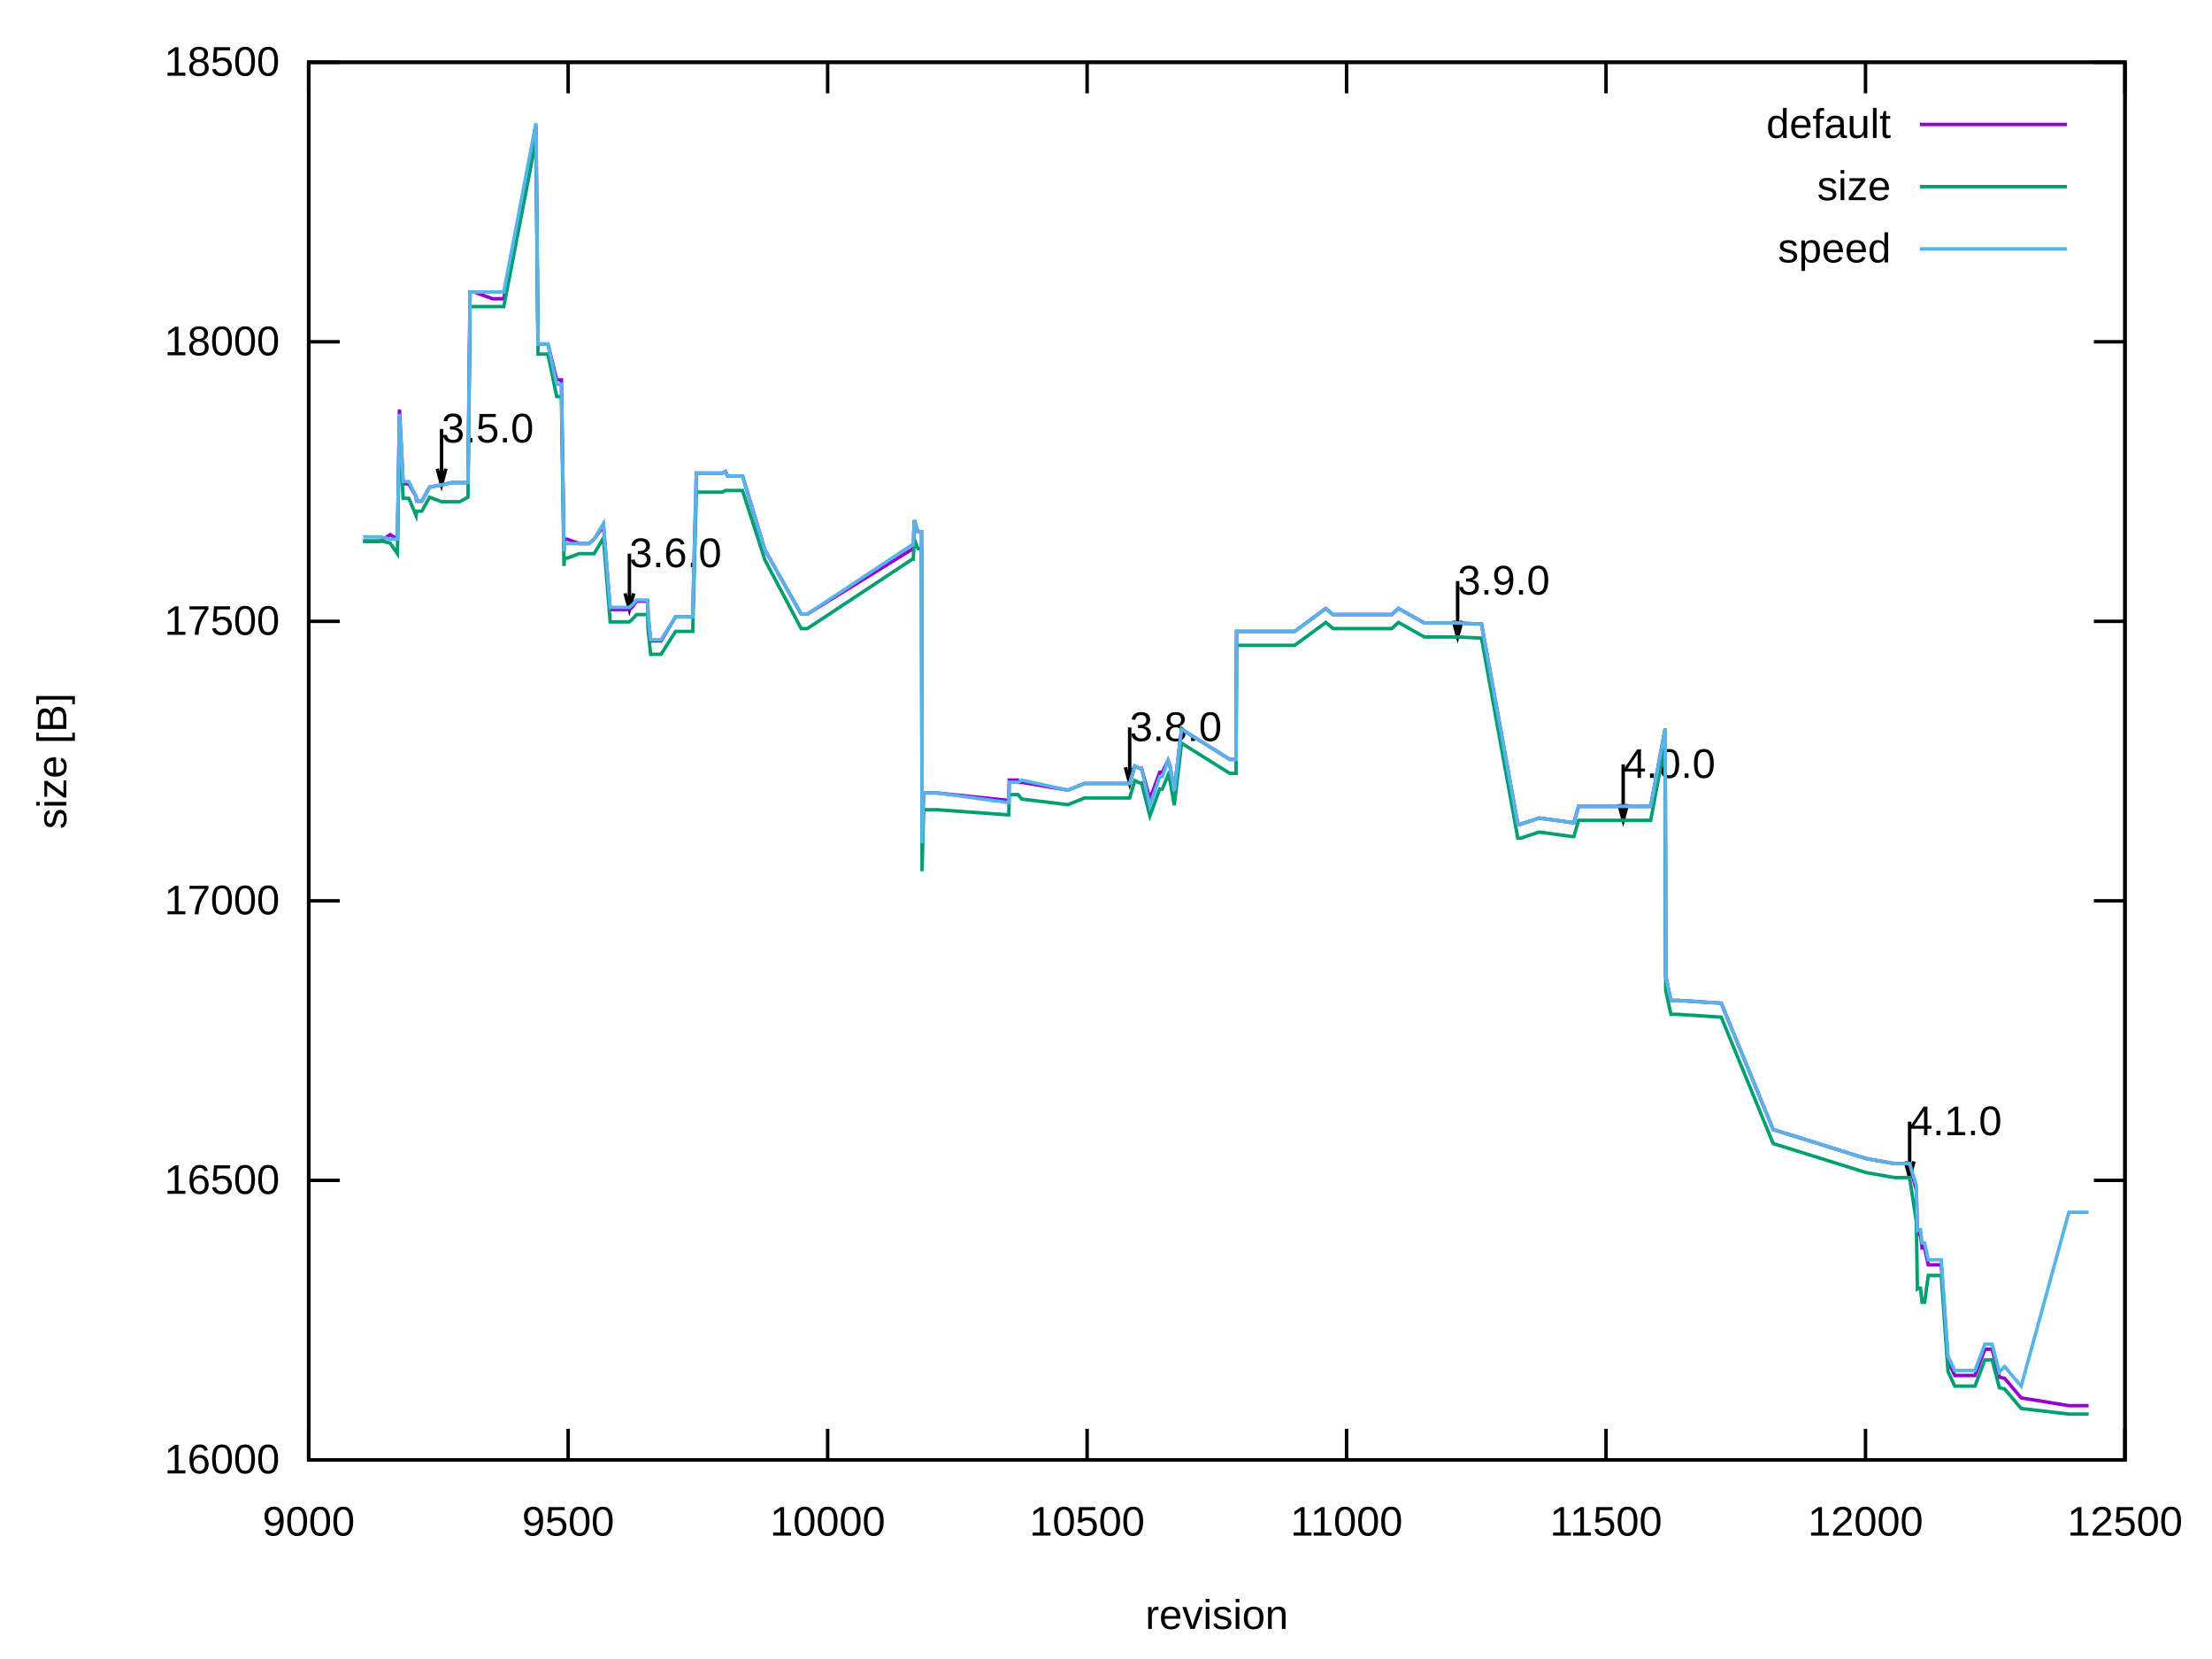
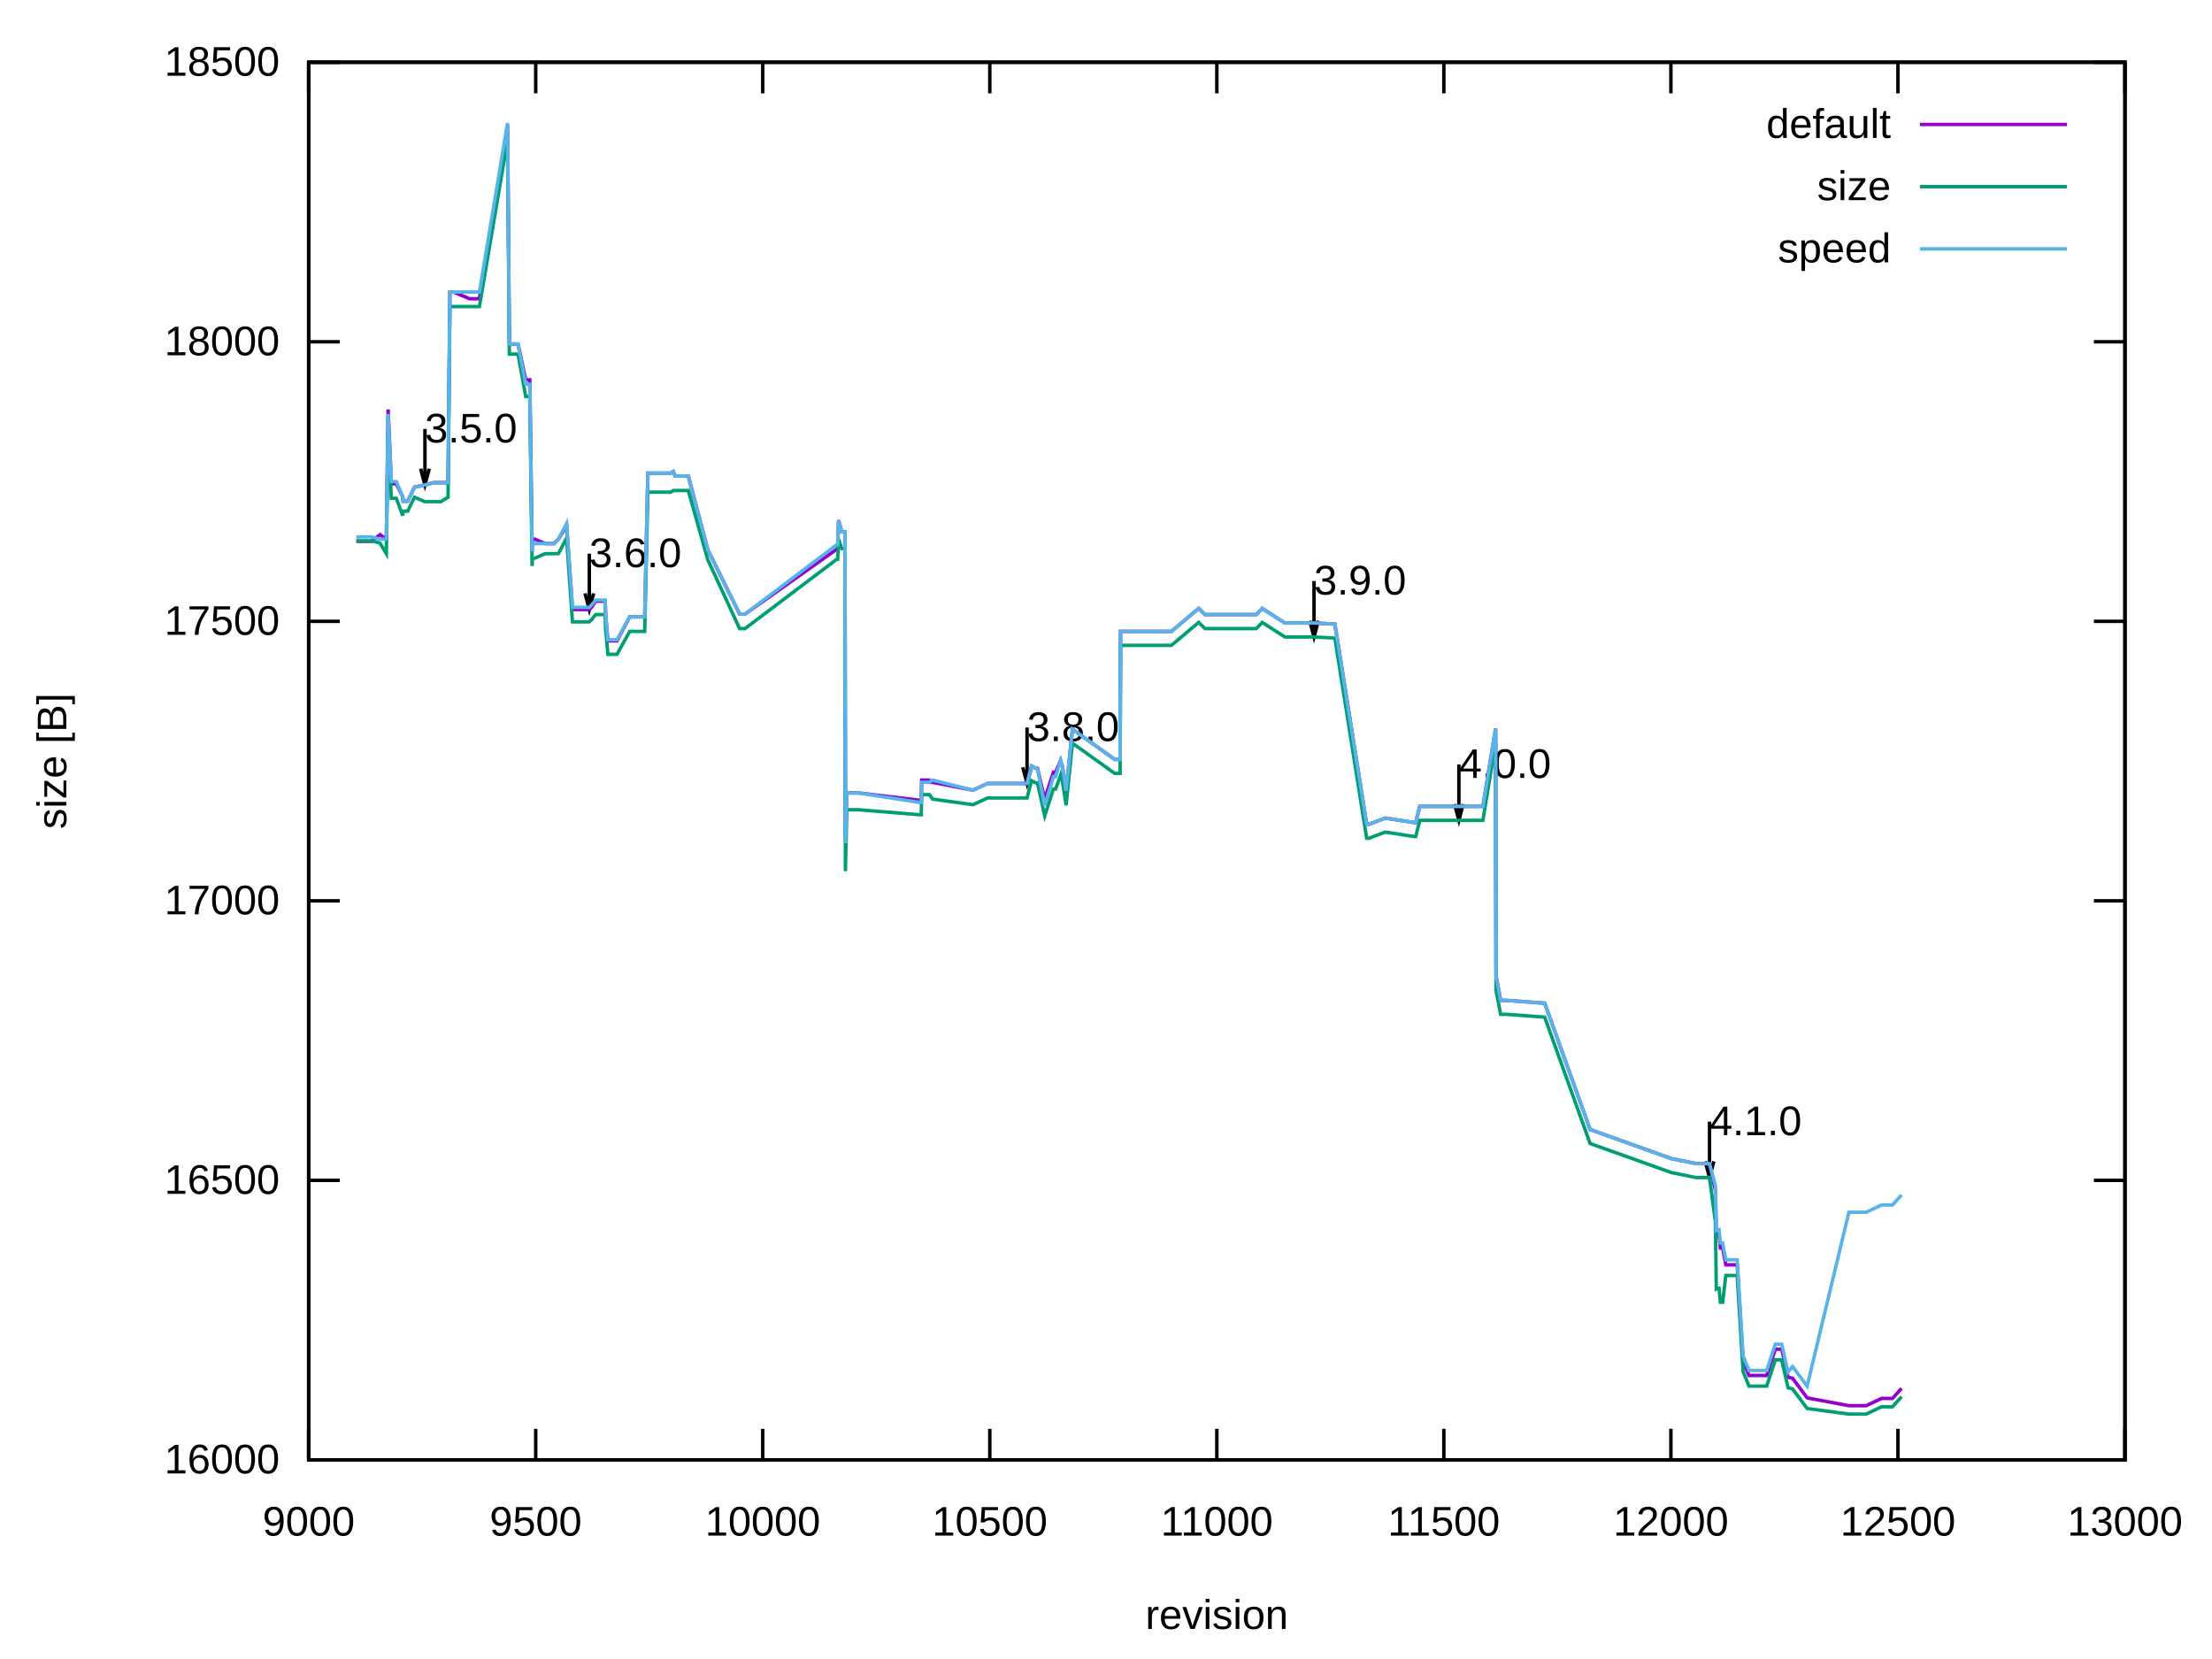
<svg xmlns="http://www.w3.org/2000/svg" xmlns:xlink="http://www.w3.org/1999/xlink" width="640" height="480" viewBox="0 0 640 480">
  <g id="gnuplot_canvas">
    <rect x="0" y="0" width="640" height="480" fill="none" />
    <defs>
      <circle id="gpDot" r="0.5" stroke-width="0.5" stroke="currentColor" />
      <path id="gpPt0" stroke-width="0.222" stroke="currentColor" d="M-1,0 h2 M0,-1 v2" />
      <path id="gpPt1" stroke-width="0.222" stroke="currentColor" d="M-1,-1 L1,1 M1,-1 L-1,1" />
      <path id="gpPt2" stroke-width="0.222" stroke="currentColor" d="M-1,0 L1,0 M0,-1 L0,1 M-1,-1 L1,1 M-1,1 L1,-1" />
      <rect id="gpPt3" stroke-width="0.222" stroke="currentColor" x="-1" y="-1" width="2" height="2" />
      <rect id="gpPt4" stroke-width="0.222" stroke="currentColor" fill="currentColor" x="-1" y="-1" width="2" height="2" />
      <circle id="gpPt5" stroke-width="0.222" stroke="currentColor" cx="0" cy="0" r="1" />
      <use xlink:href="#gpPt5" id="gpPt6" fill="currentColor" stroke="none" />
      <path id="gpPt7" stroke-width="0.222" stroke="currentColor" d="M0,-1.33 L-1.33,0.67 L1.33,0.67 z" />
      <use xlink:href="#gpPt7" id="gpPt8" fill="currentColor" stroke="none" />
      <use xlink:href="#gpPt7" id="gpPt9" stroke="currentColor" transform="rotate(180)" />
      <use xlink:href="#gpPt9" id="gpPt10" fill="currentColor" stroke="none" />
      <use xlink:href="#gpPt3" id="gpPt11" stroke="currentColor" transform="rotate(45)" />
      <use xlink:href="#gpPt11" id="gpPt12" fill="currentColor" stroke="none" />
      <path id="gpPt13" stroke-width="0.222" stroke="currentColor" d="M0,1.330 L1.265,0.411 L0.782,-1.067 L-0.782,-1.076 L-1.265,0.411 z" />
      <use xlink:href="#gpPt13" id="gpPt14" fill="currentColor" stroke="none" />
      <filter id="textbox" filterUnits="objectBoundingBox" x="0" y="0" height="1" width="1">
        <feFlood flood-color="white" flood-opacity="1" result="bgnd" />
        <feComposite in="SourceGraphic" in2="bgnd" operator="atop" />
      </filter>
      <filter id="greybox" filterUnits="objectBoundingBox" x="0" y="0" height="1" width="1">
        <feFlood flood-color="lightgrey" flood-opacity="1" result="grey" />
        <feComposite in="SourceGraphic" in2="grey" operator="atop" />
      </filter>
    </defs>
    <g fill="none" color="white" stroke="currentColor" stroke-width="1.00" stroke-linecap="butt" stroke-linejoin="miter">
</g>
    <g fill="none" color="black" stroke="currentColor" stroke-width="1.00" stroke-linecap="butt" stroke-linejoin="miter">
      <path stroke="black" d="M89.31,422.40 L98.31,422.40 M614.82,422.40 L605.82,422.40  " />
      <g transform="translate(80.92,426.30)" stroke="none" fill="black" font-family="Arial" font-size="12.00" text-anchor="end">
        <text>
          <tspan font-family="Arial"> 16000</tspan>
        </text>
      </g>
    </g>
    <g fill="none" color="black" stroke="currentColor" stroke-width="1.00" stroke-linecap="butt" stroke-linejoin="miter">
      <path stroke="black" d="M89.31,341.52 L98.31,341.52 M614.82,341.52 L605.82,341.52  " />
      <g transform="translate(80.92,345.42)" stroke="none" fill="black" font-family="Arial" font-size="12.00" text-anchor="end">
        <text>
          <tspan font-family="Arial"> 16500</tspan>
        </text>
      </g>
    </g>
    <g fill="none" color="black" stroke="currentColor" stroke-width="1.00" stroke-linecap="butt" stroke-linejoin="miter">
      <path stroke="black" d="M89.31,260.64 L98.31,260.64 M614.82,260.64 L605.82,260.64  " />
      <g transform="translate(80.92,264.54)" stroke="none" fill="black" font-family="Arial" font-size="12.00" text-anchor="end">
        <text>
          <tspan font-family="Arial"> 17000</tspan>
        </text>
      </g>
    </g>
    <g fill="none" color="black" stroke="currentColor" stroke-width="1.00" stroke-linecap="butt" stroke-linejoin="miter">
      <path stroke="black" d="M89.31,179.77 L98.31,179.77 M614.82,179.77 L605.82,179.77  " />
      <g transform="translate(80.92,183.67)" stroke="none" fill="black" font-family="Arial" font-size="12.00" text-anchor="end">
        <text>
          <tspan font-family="Arial"> 17500</tspan>
        </text>
      </g>
    </g>
    <g fill="none" color="black" stroke="currentColor" stroke-width="1.00" stroke-linecap="butt" stroke-linejoin="miter">
      <path stroke="black" d="M89.31,98.89 L98.31,98.89 M614.82,98.89 L605.82,98.89  " />
      <g transform="translate(80.92,102.79)" stroke="none" fill="black" font-family="Arial" font-size="12.00" text-anchor="end">
        <text>
          <tspan font-family="Arial"> 18000</tspan>
        </text>
      </g>
    </g>
    <g fill="none" color="black" stroke="currentColor" stroke-width="1.00" stroke-linecap="butt" stroke-linejoin="miter">
      <path stroke="black" d="M89.31,18.01 L98.31,18.01 M614.82,18.01 L605.82,18.01  " />
      <g transform="translate(80.92,21.91)" stroke="none" fill="black" font-family="Arial" font-size="12.00" text-anchor="end">
        <text>
          <tspan font-family="Arial"> 18500</tspan>
        </text>
      </g>
    </g>
    <g fill="none" color="black" stroke="currentColor" stroke-width="1.00" stroke-linecap="butt" stroke-linejoin="miter">
      <path stroke="black" d="M89.31,422.40 L89.31,413.40 M89.31,18.01 L89.31,27.01  " />
      <g transform="translate(89.31,444.30)" stroke="none" fill="black" font-family="Arial" font-size="12.00" text-anchor="middle">
        <text>
          <tspan font-family="Arial"> 9000</tspan>
        </text>
      </g>
    </g>
    <g fill="none" color="black" stroke="currentColor" stroke-width="1.00" stroke-linecap="butt" stroke-linejoin="miter">
-       <path stroke="black" d="M164.38,422.40 L164.38,413.40 M164.38,18.01 L164.38,27.01  " />
-       <g transform="translate(164.38,444.30)" stroke="none" fill="black" font-family="Arial" font-size="12.00" text-anchor="middle">
+       <path stroke="black" d="M155.00,422.40 L155.00,413.40 M155.00,18.01 L155.00,27.01  " />
+       <g transform="translate(155.00,444.30)" stroke="none" fill="black" font-family="Arial" font-size="12.00" text-anchor="middle">
        <text>
          <tspan font-family="Arial"> 9500</tspan>
        </text>
      </g>
    </g>
    <g fill="none" color="black" stroke="currentColor" stroke-width="1.00" stroke-linecap="butt" stroke-linejoin="miter">
-       <path stroke="black" d="M239.46,422.40 L239.46,413.40 M239.46,18.01 L239.46,27.01  " />
-       <g transform="translate(239.46,444.30)" stroke="none" fill="black" font-family="Arial" font-size="12.00" text-anchor="middle">
+       <path stroke="black" d="M220.69,422.40 L220.69,413.40 M220.69,18.01 L220.69,27.01  " />
+       <g transform="translate(220.69,444.30)" stroke="none" fill="black" font-family="Arial" font-size="12.00" text-anchor="middle">
        <text>
          <tspan font-family="Arial"> 10000</tspan>
        </text>
      </g>
    </g>
    <g fill="none" color="black" stroke="currentColor" stroke-width="1.00" stroke-linecap="butt" stroke-linejoin="miter">
-       <path stroke="black" d="M314.53,422.40 L314.53,413.40 M314.53,18.01 L314.53,27.01  " />
-       <g transform="translate(314.53,444.30)" stroke="none" fill="black" font-family="Arial" font-size="12.00" text-anchor="middle">
+       <path stroke="black" d="M286.38,422.40 L286.38,413.40 M286.38,18.01 L286.38,27.01  " />
+       <g transform="translate(286.38,444.30)" stroke="none" fill="black" font-family="Arial" font-size="12.00" text-anchor="middle">
        <text>
          <tspan font-family="Arial"> 10500</tspan>
        </text>
      </g>
    </g>
    <g fill="none" color="black" stroke="currentColor" stroke-width="1.00" stroke-linecap="butt" stroke-linejoin="miter">
-       <path stroke="black" d="M389.60,422.40 L389.60,413.40 M389.60,18.01 L389.60,27.01  " />
-       <g transform="translate(389.60,444.30)" stroke="none" fill="black" font-family="Arial" font-size="12.00" text-anchor="middle">
+       <path stroke="black" d="M352.07,422.40 L352.07,413.40 M352.07,18.01 L352.07,27.01  " />
+       <g transform="translate(352.07,444.30)" stroke="none" fill="black" font-family="Arial" font-size="12.00" text-anchor="middle">
        <text>
          <tspan font-family="Arial"> 11000</tspan>
        </text>
      </g>
    </g>
    <g fill="none" color="black" stroke="currentColor" stroke-width="1.00" stroke-linecap="butt" stroke-linejoin="miter">
-       <path stroke="black" d="M464.67,422.40 L464.67,413.40 M464.67,18.01 L464.67,27.01  " />
-       <g transform="translate(464.67,444.30)" stroke="none" fill="black" font-family="Arial" font-size="12.00" text-anchor="middle">
+       <path stroke="black" d="M417.75,422.40 L417.75,413.40 M417.75,18.01 L417.75,27.01  " />
+       <g transform="translate(417.75,444.30)" stroke="none" fill="black" font-family="Arial" font-size="12.00" text-anchor="middle">
        <text>
          <tspan font-family="Arial"> 11500</tspan>
        </text>
      </g>
    </g>
    <g fill="none" color="black" stroke="currentColor" stroke-width="1.00" stroke-linecap="butt" stroke-linejoin="miter">
-       <path stroke="black" d="M539.75,422.40 L539.75,413.40 M539.75,18.01 L539.75,27.01  " />
-       <g transform="translate(539.75,444.30)" stroke="none" fill="black" font-family="Arial" font-size="12.00" text-anchor="middle">
+       <path stroke="black" d="M483.44,422.40 L483.44,413.40 M483.44,18.01 L483.44,27.01  " />
+       <g transform="translate(483.44,444.30)" stroke="none" fill="black" font-family="Arial" font-size="12.00" text-anchor="middle">
        <text>
          <tspan font-family="Arial"> 12000</tspan>
+         </text>
+       </g>
+     </g>
+     <g fill="none" color="black" stroke="currentColor" stroke-width="1.00" stroke-linecap="butt" stroke-linejoin="miter">
+       <path stroke="black" d="M549.13,422.40 L549.13,413.40 M549.13,18.01 L549.13,27.01  " />
+       <g transform="translate(549.13,444.30)" stroke="none" fill="black" font-family="Arial" font-size="12.00" text-anchor="middle">
+         <text>
+           <tspan font-family="Arial"> 12500</tspan>
        </text>
      </g>
    </g>
    <g fill="none" color="black" stroke="currentColor" stroke-width="1.00" stroke-linecap="butt" stroke-linejoin="miter">
      <path stroke="black" d="M614.82,422.40 L614.82,413.40 M614.82,18.01 L614.82,27.01  " />
      <g transform="translate(614.82,444.30)" stroke="none" fill="black" font-family="Arial" font-size="12.00" text-anchor="middle">
        <text>
-           <tspan font-family="Arial"> 12500</tspan>
+           <tspan font-family="Arial"> 13000</tspan>
        </text>
      </g>
    </g>
    <g fill="none" color="black" stroke="currentColor" stroke-width="1.00" stroke-linecap="butt" stroke-linejoin="miter">
</g>
    <g fill="none" color="black" stroke="currentColor" stroke-width="1.00" stroke-linecap="butt" stroke-linejoin="miter">
      <path stroke="black" d="M89.31,18.01 L89.31,422.40 L614.82,422.40 L614.82,18.01 L89.31,18.01 Z  " />
-       <g transform="translate(127.75,128.02)" stroke="none" fill="black" font-family="Arial" font-size="12.00" text-anchor="start">
+       <g transform="translate(122.94,128.02)" stroke="none" fill="black" font-family="Arial" font-size="12.00" text-anchor="start">
        <text>
          <tspan font-family="Arial">3.5.0</tspan>
        </text>
      </g>
-       <g transform="translate(182.10,164.09)" stroke="none" fill="black" font-family="Arial" font-size="12.00" text-anchor="start">
+       <g transform="translate(170.50,164.09)" stroke="none" fill="black" font-family="Arial" font-size="12.00" text-anchor="start">
        <text>
          <tspan font-family="Arial">3.6.0</tspan>
        </text>
      </g>
-       <g transform="translate(326.84,214.40)" stroke="none" fill="black" font-family="Arial" font-size="12.00" text-anchor="start">
+       <g transform="translate(297.15,214.40)" stroke="none" fill="black" font-family="Arial" font-size="12.00" text-anchor="start">
        <text>
          <tspan font-family="Arial">3.8.0</tspan>
        </text>
      </g>
-       <g transform="translate(421.73,172.02)" stroke="none" fill="black" font-family="Arial" font-size="12.00" text-anchor="start">
+       <g transform="translate(380.18,172.02)" stroke="none" fill="black" font-family="Arial" font-size="12.00" text-anchor="start">
        <text>
          <tspan font-family="Arial">3.9.0</tspan>
        </text>
      </g>
-       <g transform="translate(469.63,225.08)" stroke="none" fill="black" font-family="Arial" font-size="12.00" text-anchor="start">
+       <g transform="translate(422.09,225.08)" stroke="none" fill="black" font-family="Arial" font-size="12.00" text-anchor="start">
        <text>
          <tspan font-family="Arial">4.0.0</tspan>
        </text>
      </g>
-       <g transform="translate(552.51,328.44)" stroke="none" fill="black" font-family="Arial" font-size="12.00" text-anchor="start">
+       <g transform="translate(494.61,328.44)" stroke="none" fill="black" font-family="Arial" font-size="12.00" text-anchor="start">
        <text>
          <tspan font-family="Arial">4.1.0</tspan>
        </text>
      </g>
-       <path stroke="black" d="M126.51,135.61 L127.76,140.29 L129.01,135.61 M127.76,124.11 L127.76,140.29 M180.86,171.68 L182.11,176.36 L183.36,171.68   M182.11,160.18 L182.11,176.36 M325.60,221.99 L326.85,226.67 L328.10,221.99 M326.85,210.49 L326.85,226.67 M420.49,179.61   L421.74,184.29 L422.99,179.61 M421.74,168.11 L421.74,184.29 M468.39,232.66 L469.64,237.34 L470.89,232.66 M469.64,221.17   L469.64,237.34 M551.27,336.02 L552.52,340.70 L553.77,336.02 M552.52,324.53 L552.52,340.70  " />
+       <path stroke="black" d="M121.70,135.61 L122.95,140.29 L124.20,135.61 M122.95,124.11 L122.95,140.29 M169.26,171.68 L170.51,176.36 L171.76,171.68   M170.51,160.18 L170.51,176.36 M295.91,221.99 L297.16,226.67 L298.41,221.99 M297.16,210.49 L297.16,226.67 M378.94,179.61   L380.19,184.29 L381.44,179.61 M380.19,168.11 L380.19,184.29 M420.85,232.66 L422.10,237.34 L423.35,232.66 M422.10,221.17   L422.10,237.34 M493.37,336.02 L494.62,340.70 L495.87,336.02 M494.62,324.53 L494.62,340.70  " />
    </g>
    <g fill="none" color="black" stroke="currentColor" stroke-width="1.00" stroke-linecap="butt" stroke-linejoin="miter">
      <g transform="translate(19.18,220.21) rotate(270)" stroke="none" fill="black" font-family="Arial" font-size="12.00" text-anchor="middle">
        <text>
          <tspan font-family="Arial">size [B]</tspan>
        </text>
      </g>
    </g>
    <g fill="none" color="black" stroke="currentColor" stroke-width="1.00" stroke-linecap="butt" stroke-linejoin="miter">
      <g transform="translate(352.06,471.30)" stroke="none" fill="black" font-family="Arial" font-size="12.00" text-anchor="middle">
        <text>
          <tspan font-family="Arial">revision</tspan>
        </text>
      </g>
    </g>
    <g fill="none" color="black" stroke="currentColor" stroke-width="1.00" stroke-linecap="butt" stroke-linejoin="miter">
</g>
    <g id="gnuplot_plot_1">
      <g fill="none" color="black" stroke="currentColor" stroke-width="1.00" stroke-linecap="butt" stroke-linejoin="miter">
        <g transform="translate(547.09,39.91)" stroke="none" fill="black" font-family="Arial" font-size="12.00" text-anchor="end">
          <text>
            <tspan font-family="Arial">default</tspan>
          </text>
        </g>
      </g>
      <g fill="none" color="black" stroke="currentColor" stroke-width="1.00" stroke-linecap="butt" stroke-linejoin="miter">
-         <path stroke="rgb(148,   0, 211)" d="M555.48,36.01 L598.04,36.01 M105.08,156.63 L107.33,156.63 L107.93,156.63 L108.38,156.63 L110.03,156.63 L112.88,154.69   L114.98,155.99 L115.59,118.46 L116.64,139.97 L117.39,139.97 L117.99,139.97 L118.29,139.97 L120.39,143.69 L120.54,144.99   L122.04,144.99 L124.29,140.94 L127.75,140.30 L130.60,139.65 L133.00,139.65 L135.40,139.65 L136.01,84.49 L137.21,84.49   L142.46,86.43 L145.76,86.43 L155.07,36.29 L155.67,99.54 L156.12,99.54 L157.18,99.54 L158.53,99.54 L161.08,109.89   L162.43,109.89 L163.18,159.55 L163.33,155.99 L164.08,155.99 L167.54,157.28 L170.39,157.28 L171.89,155.99 L174.59,152.11   L176.54,176.37 L177.75,176.37 L178.80,176.37 L179.55,176.37 L179.70,176.37 L179.85,176.37 L180.00,176.37 L182.10,176.37   L183.00,175.56 L184.20,173.94 L184.65,173.94 L184.80,173.94 L184.95,173.94 L185.10,173.94 L185.40,173.94 L186.15,173.94   L186.30,173.94 L186.75,173.94 L187.05,173.94 L187.36,173.94 L187.51,178.15 L188.26,185.43 L188.71,185.43 L189.01,185.43   L189.16,185.43 L189.31,185.43 L191.26,185.43 L195.46,178.47 L198.92,178.47 L200.42,178.47 L201.47,136.90 L202.07,136.90   L203.57,136.90 L204.02,136.90 L204.17,136.90 L204.32,136.90 L204.47,136.90 L205.37,136.90 L207.02,136.90 L207.93,136.90   L208.08,136.90 L208.38,136.90 L208.98,136.90 L209.88,136.42 L210.48,137.71 L210.63,137.71 L211.68,137.71 L212.13,137.71   L212.28,137.71 L212.43,137.71 L213.93,137.71 L214.23,137.71 L214.83,137.71 L221.29,159.06 L231.80,177.66 L232.40,177.66   L232.70,177.66 L232.85,177.66 L233.60,177.66 L263.93,158.90 L264.23,158.90 L264.53,150.49 L265.58,153.89 L266.63,153.89   L266.78,242.69 L267.23,229.43 L268.28,229.43 L270.84,229.43 L271.14,229.43 L291.26,231.53 L291.86,231.53 L292.01,225.70   L294.41,225.70 L294.56,226.35 L295.61,226.35 L308.97,228.62 L313.78,226.68 L316.03,226.68 L320.53,226.68 L323.24,226.68   L326.84,226.68 L328.34,221.66 L329.69,222.31 L330.29,222.31 L332.70,231.20 L335.55,223.44 L336.30,223.44 L337.95,220.04   L338.55,221.82 L339.75,228.78 L341.86,210.98 L355.82,219.72 L356.87,219.72 L357.47,219.72 L357.62,219.72 L357.77,182.68   L358.07,182.68 L359.57,182.68 L374.59,182.68 L383.60,176.05 L385.70,177.82 L402.66,177.82 L404.62,176.05 L412.12,180.25   L421.73,180.25 L428.64,180.57 L439.15,238.48 L439.90,238.48 L445.31,236.70 L454.91,238.00 L455.37,238.00 L456.72,233.31   L465.73,233.31 L466.03,233.31 L469.63,233.31 L477.59,233.31 L481.79,210.82 L481.94,282.48 L483.44,289.44 L484.19,289.44   L484.34,289.44 L485.24,289.44 L485.39,289.44 L498.01,290.25 L513.02,326.80 L539.90,335.21 L548.16,336.67 L552.51,336.67   L554.46,344.43 L554.76,357.37 L555.06,357.21 L555.66,357.21 L556.11,361.09 L556.86,361.09 L557.91,365.95 L561.67,365.95   L563.62,393.77 L565.57,397.97 L571.43,397.97 L574.28,390.37 L576.38,390.37 L578.48,398.46 L579.99,398.78 L584.79,404.45   L598.60,406.71 L602.06,406.71 L604.31,406.71  " />
+         <path stroke="rgb(148,   0, 211)" d="M555.48,36.01 L598.04,36.01 M103.10,156.63 L105.08,156.63 L105.60,156.63 L105.99,156.63 L107.44,156.63 L109.94,154.69   L111.78,155.99 L112.30,118.46 L113.22,139.97 L113.88,139.97 L114.40,139.97 L114.67,139.97 L116.51,143.69 L116.64,144.99   L117.95,144.99 L119.92,140.94 L122.94,140.30 L125.44,139.65 L127.54,139.65 L129.64,139.65 L130.17,84.49 L131.22,84.49   L135.82,86.43 L138.71,86.43 L146.85,36.29 L147.38,99.54 L147.77,99.54 L148.69,99.54 L149.88,99.54 L152.11,109.89   L153.29,109.89 L153.95,159.55 L154.08,155.99 L154.74,155.99 L157.76,157.28 L160.25,157.28 L161.57,155.99 L163.93,152.11   L165.64,176.37 L166.69,176.37 L167.61,176.37 L168.27,176.37 L168.40,176.37 L168.53,176.37 L168.66,176.37 L170.50,176.37   L171.29,175.56 L172.34,173.94 L172.73,173.94 L172.87,173.94 L173.00,173.94 L173.13,173.94 L173.39,173.94 L174.05,173.94   L174.18,173.94 L174.57,173.94 L174.84,173.94 L175.10,173.94 L175.23,178.15 L175.89,185.43 L176.28,185.43 L176.54,185.43   L176.68,185.43 L176.81,185.43 L178.52,185.43 L182.19,178.47 L185.22,178.47 L186.53,178.47 L187.45,136.90 L187.97,136.90   L189.29,136.90 L189.68,136.90 L189.81,136.90 L189.95,136.90 L190.08,136.90 L190.86,136.90 L192.31,136.90 L193.10,136.90   L193.23,136.90 L193.49,136.90 L194.02,136.90 L194.81,136.42 L195.33,137.71 L195.46,137.71 L196.38,137.71 L196.78,137.71   L196.91,137.71 L197.04,137.71 L198.35,137.71 L198.62,137.71 L199.14,137.71 L204.79,159.06 L213.99,177.66 L214.51,177.66   L214.78,177.66 L214.91,177.66 L215.56,177.66 L242.10,158.90 L242.36,158.90 L242.63,150.49 L243.55,153.89 L244.47,153.89   L244.60,242.69 L244.99,229.43 L245.91,229.43 L248.15,229.43 L248.41,229.43 L266.01,231.53 L266.54,231.53 L266.67,225.70   L268.77,225.70 L268.90,226.35 L269.82,226.35 L281.52,228.62 L285.72,226.68 L287.69,226.68 L291.63,226.68 L294.00,226.68   L297.15,226.68 L298.46,221.66 L299.65,222.31 L300.17,222.31 L302.27,231.20 L304.77,223.44 L305.43,223.44 L306.87,220.04   L307.40,221.82 L308.45,228.78 L310.29,210.98 L322.51,219.72 L323.42,219.72 L323.95,219.72 L324.08,219.72 L324.21,182.68   L324.48,182.68 L325.79,182.68 L338.93,182.68 L346.81,176.05 L348.65,177.82 L363.49,177.82 L365.20,176.05 L371.77,180.25   L380.18,180.25 L386.22,180.57 L395.42,238.48 L396.08,238.48 L400.81,236.70 L409.21,238.00 L409.61,238.00 L410.79,233.31   L418.67,233.31 L418.94,233.31 L422.09,233.31 L429.05,233.31 L432.73,210.82 L432.86,282.48 L434.18,289.44 L434.83,289.44   L434.96,289.44 L435.75,289.44 L435.88,289.44 L446.92,290.25 L460.06,326.80 L483.57,335.21 L490.80,336.67 L494.61,336.67   L496.32,344.43 L496.58,357.37 L496.84,357.21 L497.37,357.21 L497.76,361.09 L498.42,361.09 L499.34,365.95 L502.62,365.95   L504.33,393.77 L506.04,397.97 L511.16,397.97 L513.66,390.37 L515.50,390.37 L517.34,398.46 L518.65,398.78 L522.86,404.45   L534.94,406.71 L537.96,406.71 L539.93,406.71 L544.40,404.61 L547.55,404.61 L550.18,401.70  " />
      </g>
    </g>
    <g id="gnuplot_plot_2">
      <g fill="none" color="black" stroke="currentColor" stroke-width="1.00" stroke-linecap="butt" stroke-linejoin="miter">
        <g transform="translate(547.09,57.91)" stroke="none" fill="black" font-family="Arial" font-size="12.00" text-anchor="end">
          <text>
            <tspan font-family="Arial">size</tspan>
          </text>
        </g>
      </g>
      <g fill="none" color="black" stroke="currentColor" stroke-width="1.00" stroke-linecap="butt" stroke-linejoin="miter">
-         <path stroke="rgb(  0, 158, 115)" d="M555.48,54.01 L598.04,54.01 M105.08,156.47 L107.33,156.47 L107.93,156.47 L108.38,156.47 L110.03,156.47 L112.88,157.12   L114.98,160.19 L115.59,123.96 L116.64,144.18 L117.39,144.18 L117.99,144.18 L118.29,144.18 L120.39,149.19 L120.54,147.90   L122.04,147.90 L124.29,143.86 L127.75,145.15 L130.60,145.15 L133.00,145.15 L135.40,143.86 L136.01,88.70 L137.21,88.70   L142.46,88.70 L145.76,88.70 L155.07,40.49 L155.67,102.45 L156.12,102.45 L157.18,102.45 L158.53,102.45 L161.08,114.74   L162.43,114.74 L163.18,163.75 L163.33,161.49 L164.08,161.49 L167.54,160.19 L170.39,160.19 L171.89,160.19 L174.59,155.66   L176.54,179.93 L177.75,179.93 L178.80,179.93 L179.55,179.93 L179.70,179.93 L179.85,179.93 L180.00,179.93 L182.10,179.93   L183.00,179.12 L184.20,177.82 L184.65,177.82 L184.80,177.82 L184.95,177.82 L185.10,177.82 L185.40,177.82 L186.15,177.82   L186.30,177.82 L186.75,177.82 L187.05,177.82 L187.36,177.82 L187.51,182.03 L188.26,189.31 L188.71,189.31 L189.01,189.31   L189.16,189.31 L189.31,189.31 L191.26,189.31 L195.46,182.68 L198.92,182.68 L200.42,182.68 L201.47,142.40 L202.07,142.40   L203.57,142.40 L204.02,142.40 L204.17,142.40 L204.32,142.40 L204.47,142.40 L205.37,142.40 L207.02,142.40 L207.93,142.40   L208.08,142.40 L208.38,142.40 L208.98,142.40 L209.88,141.92 L210.48,141.92 L210.63,141.92 L211.68,141.92 L212.13,141.92   L212.28,141.92 L212.43,141.92 L213.93,141.92 L214.23,141.92 L214.83,141.92 L221.29,161.97 L231.80,181.87 L232.40,181.87   L232.70,181.87 L232.85,181.87 L233.60,181.87 L263.93,161.81 L264.23,161.81 L264.53,155.99 L265.58,158.74 L266.63,158.74   L266.78,252.07 L267.23,234.28 L268.28,234.28 L270.84,234.28 L271.14,234.28 L291.26,235.73 L291.86,235.73 L292.01,229.91   L294.41,229.91 L294.56,229.91 L295.61,231.20 L308.97,232.82 L313.78,230.88 L316.03,230.88 L320.53,230.88 L323.24,230.88   L326.84,230.88 L328.34,225.87 L329.69,226.51 L330.29,226.51 L332.70,236.06 L335.55,228.29 L336.30,228.29 L337.95,224.25   L338.55,226.03 L339.75,232.98 L341.86,215.03 L355.82,223.76 L356.87,223.76 L357.47,223.76 L357.62,223.76 L357.77,186.72   L358.07,186.72 L359.57,186.72 L374.59,186.72 L383.60,180.09 L385.70,181.87 L402.66,181.87 L404.62,180.09 L412.12,184.30   L421.73,184.30 L428.64,184.62 L439.15,242.53 L439.90,242.53 L445.31,240.75 L454.91,242.04 L455.37,242.04 L456.72,237.35   L465.73,237.35 L466.03,237.35 L469.63,237.35 L477.59,237.35 L481.79,214.87 L481.94,286.52 L483.44,293.48 L484.19,293.48   L484.34,293.48 L485.24,293.48 L485.39,293.48 L498.01,294.29 L513.02,330.85 L539.90,339.26 L548.16,340.71 L552.51,340.71   L554.46,353.49 L554.76,372.90 L555.06,372.74 L555.66,372.74 L556.11,376.78 L556.86,376.78 L557.91,369.02 L561.67,369.02   L563.62,396.84 L565.57,401.05 L571.43,401.05 L574.28,393.45 L576.38,393.45 L578.48,401.53 L579.99,401.86 L584.79,407.52   L598.60,409.14 L602.06,409.14 L604.31,409.14  " />
+         <path stroke="rgb(  0, 158, 115)" d="M555.48,54.01 L598.04,54.01 M103.10,156.47 L105.08,156.47 L105.60,156.47 L105.99,156.47 L107.44,156.47 L109.94,157.12   L111.78,160.19 L112.30,123.96 L113.22,144.18 L113.88,144.18 L114.40,144.18 L114.67,144.18 L116.51,149.19 L116.64,147.90   L117.95,147.90 L119.92,143.86 L122.94,145.15 L125.44,145.15 L127.54,145.15 L129.64,143.86 L130.17,88.70 L131.22,88.70   L135.82,88.70 L138.71,88.70 L146.85,40.49 L147.38,102.45 L147.77,102.45 L148.69,102.45 L149.88,102.45 L152.11,114.74   L153.29,114.74 L153.95,163.75 L154.08,161.49 L154.74,161.49 L157.76,160.19 L160.25,160.19 L161.57,160.19 L163.93,155.66   L165.64,179.93 L166.69,179.93 L167.61,179.93 L168.27,179.93 L168.40,179.93 L168.53,179.93 L168.66,179.93 L170.50,179.93   L171.29,179.12 L172.34,177.82 L172.73,177.82 L172.87,177.82 L173.00,177.82 L173.13,177.82 L173.39,177.82 L174.05,177.82   L174.18,177.82 L174.57,177.82 L174.84,177.82 L175.10,177.82 L175.23,182.03 L175.89,189.31 L176.28,189.31 L176.54,189.31   L176.68,189.31 L176.81,189.31 L178.52,189.31 L182.19,182.68 L185.22,182.68 L186.53,182.68 L187.45,142.40 L187.97,142.40   L189.29,142.40 L189.68,142.40 L189.81,142.40 L189.95,142.40 L190.08,142.40 L190.86,142.40 L192.31,142.40 L193.10,142.40   L193.23,142.40 L193.49,142.40 L194.02,142.40 L194.81,141.92 L195.33,141.92 L195.46,141.92 L196.38,141.92 L196.78,141.92   L196.91,141.92 L197.04,141.92 L198.35,141.92 L198.62,141.92 L199.14,141.92 L204.79,161.97 L213.99,181.87 L214.51,181.87   L214.78,181.87 L214.91,181.87 L215.56,181.87 L242.10,161.81 L242.36,161.81 L242.63,155.99 L243.55,158.74 L244.47,158.74   L244.60,252.07 L244.99,234.28 L245.91,234.28 L248.15,234.28 L248.41,234.28 L266.01,235.73 L266.54,235.73 L266.67,229.91   L268.77,229.91 L268.90,229.91 L269.82,231.20 L281.52,232.82 L285.72,230.88 L287.69,230.88 L291.63,230.88 L294.00,230.88   L297.15,230.88 L298.46,225.87 L299.65,226.51 L300.17,226.51 L302.27,236.06 L304.77,228.29 L305.43,228.29 L306.87,224.25   L307.40,226.03 L308.45,232.98 L310.29,215.03 L322.51,223.76 L323.42,223.76 L323.95,223.76 L324.08,223.76 L324.21,186.72   L324.48,186.72 L325.79,186.72 L338.93,186.72 L346.81,180.09 L348.65,181.87 L363.49,181.87 L365.20,180.09 L371.77,184.30   L380.18,184.30 L386.22,184.62 L395.42,242.53 L396.08,242.53 L400.81,240.75 L409.21,242.04 L409.61,242.04 L410.79,237.35   L418.67,237.35 L418.94,237.35 L422.09,237.35 L429.05,237.35 L432.73,214.87 L432.86,286.52 L434.18,293.48 L434.83,293.48   L434.96,293.48 L435.75,293.48 L435.88,293.48 L446.92,294.29 L460.06,330.85 L483.57,339.26 L490.80,340.71 L494.61,340.71   L496.32,353.49 L496.58,372.90 L496.84,372.74 L497.37,372.74 L497.76,376.78 L498.42,376.78 L499.34,369.02 L502.62,369.02   L504.33,396.84 L506.04,401.05 L511.16,401.05 L513.66,393.45 L515.50,393.45 L517.34,401.53 L518.65,401.86 L522.86,407.52   L534.94,409.14 L537.96,409.14 L539.93,409.14 L544.40,407.03 L547.55,407.03 L550.18,404.12  " />
      </g>
    </g>
    <g id="gnuplot_plot_3">
      <g fill="none" color="black" stroke="currentColor" stroke-width="1.00" stroke-linecap="butt" stroke-linejoin="miter">
        <g transform="translate(547.09,75.91)" stroke="none" fill="black" font-family="Arial" font-size="12.00" text-anchor="end">
          <text>
            <tspan font-family="Arial">speed</tspan>
          </text>
        </g>
      </g>
      <g fill="none" color="black" stroke="currentColor" stroke-width="1.00" stroke-linecap="butt" stroke-linejoin="miter">
-         <path stroke="rgb( 86, 180, 233)" d="M555.48,72.01 L598.04,72.01 M105.08,155.34 L107.33,155.34 L107.93,155.34 L108.38,155.34 L110.03,155.34 L112.88,155.99   L114.98,155.99 L115.59,119.75 L116.64,139.33 L117.39,139.33 L117.99,139.33 L118.29,139.33 L120.39,143.69 L120.54,144.99   L122.04,144.99 L124.29,140.94 L127.75,140.30 L130.60,139.65 L133.00,139.65 L135.40,139.65 L136.01,84.49 L137.21,84.49   L142.46,84.49 L145.76,84.49 L155.07,35.64 L155.67,99.54 L156.12,99.54 L157.18,99.54 L158.53,99.54 L161.08,111.18   L162.43,111.18 L163.18,159.55 L163.33,157.28 L164.08,157.28 L167.54,157.28 L170.39,157.28 L171.89,155.99 L174.59,151.46   L176.54,175.72 L177.75,175.72 L178.80,175.72 L179.55,175.72 L179.70,175.72 L179.85,175.72 L180.00,175.72 L182.10,175.72   L183.00,174.91 L184.20,173.62 L184.65,173.62 L184.80,173.62 L184.95,173.62 L185.10,173.62 L185.40,173.62 L186.15,173.62   L186.30,173.62 L186.75,173.62 L187.05,173.62 L187.36,173.62 L187.51,177.82 L188.26,185.10 L188.71,185.10 L189.01,185.10   L189.16,185.10 L189.31,185.10 L191.26,185.10 L195.46,178.47 L198.92,178.47 L200.42,178.47 L201.47,136.90 L202.07,136.90   L203.57,136.90 L204.02,136.90 L204.17,136.90 L204.32,136.90 L204.47,136.90 L205.37,136.90 L207.02,136.90 L207.93,136.90   L208.08,136.90 L208.38,136.90 L208.98,136.90 L209.88,136.42 L210.48,137.71 L210.63,137.71 L211.68,137.71 L212.13,137.71   L212.28,137.71 L212.43,137.71 L213.93,137.71 L214.23,137.71 L214.83,137.71 L221.29,159.06 L231.80,177.66 L232.40,177.66   L232.70,177.66 L232.85,177.66 L233.60,177.66 L263.93,157.61 L264.23,157.61 L264.53,150.49 L265.58,153.89 L266.63,153.89   L266.78,243.98 L267.23,229.43 L268.28,229.43 L270.84,229.43 L271.14,229.43 L291.26,232.17 L291.86,232.17 L292.01,226.35   L294.41,226.35 L294.56,226.35 L295.61,225.70 L308.97,228.62 L313.78,226.68 L316.03,226.68 L320.53,226.68 L323.24,226.68   L326.84,226.68 L328.34,221.66 L329.69,222.31 L330.29,222.31 L332.70,233.15 L335.55,224.73 L336.30,224.73 L337.95,220.04   L338.55,221.82 L339.75,228.78 L341.86,210.98 L355.82,219.72 L356.87,219.72 L357.47,219.72 L357.62,219.72 L357.77,182.68   L358.07,182.68 L359.57,182.68 L374.59,182.68 L383.60,176.05 L385.70,177.82 L402.66,177.82 L404.62,176.05 L412.12,180.25   L421.73,180.25 L428.64,180.57 L439.15,238.48 L439.90,238.48 L445.31,236.70 L454.91,238.00 L455.37,238.00 L456.72,233.31   L465.73,233.31 L466.03,233.31 L469.63,233.31 L477.59,233.31 L481.79,210.82 L481.94,282.48 L483.44,289.44 L484.19,289.44   L484.34,289.44 L485.24,289.44 L485.39,289.44 L498.01,290.25 L513.02,326.80 L539.90,335.21 L548.16,336.67 L552.51,336.67   L554.46,342.98 L554.76,355.92 L555.06,355.76 L555.66,355.76 L556.11,359.64 L556.86,359.64 L557.91,364.49 L561.67,364.49   L563.62,392.31 L565.57,396.52 L571.43,396.52 L574.28,388.92 L576.38,388.92 L578.48,397.00 L579.99,395.39 L584.79,401.05   L598.60,350.74 L602.06,350.74 L604.31,350.74  " />
+         <path stroke="rgb( 86, 180, 233)" d="M555.48,72.01 L598.04,72.01 M103.10,155.34 L105.08,155.34 L105.60,155.34 L105.99,155.34 L107.44,155.34 L109.94,155.99   L111.78,155.99 L112.30,119.75 L113.22,139.33 L113.88,139.33 L114.40,139.33 L114.67,139.33 L116.51,143.69 L116.64,144.99   L117.95,144.99 L119.92,140.94 L122.94,140.30 L125.44,139.65 L127.54,139.65 L129.64,139.65 L130.17,84.49 L131.22,84.49   L135.82,84.49 L138.71,84.49 L146.85,35.64 L147.38,99.54 L147.77,99.54 L148.69,99.54 L149.88,99.54 L152.11,111.18   L153.29,111.18 L153.95,159.55 L154.08,157.28 L154.74,157.28 L157.76,157.28 L160.25,157.28 L161.57,155.99 L163.93,151.46   L165.64,175.72 L166.69,175.72 L167.61,175.72 L168.27,175.72 L168.40,175.72 L168.53,175.72 L168.66,175.72 L170.50,175.72   L171.29,174.91 L172.34,173.62 L172.73,173.62 L172.87,173.62 L173.00,173.62 L173.13,173.62 L173.39,173.62 L174.05,173.62   L174.18,173.62 L174.57,173.62 L174.84,173.62 L175.10,173.62 L175.23,177.82 L175.89,185.10 L176.28,185.10 L176.54,185.10   L176.68,185.10 L176.81,185.10 L178.52,185.10 L182.19,178.47 L185.22,178.47 L186.53,178.47 L187.45,136.90 L187.97,136.90   L189.29,136.90 L189.68,136.90 L189.81,136.90 L189.95,136.90 L190.08,136.90 L190.86,136.90 L192.31,136.90 L193.10,136.90   L193.23,136.90 L193.49,136.90 L194.02,136.90 L194.81,136.42 L195.33,137.71 L195.46,137.71 L196.38,137.71 L196.78,137.71   L196.91,137.71 L197.04,137.71 L198.35,137.71 L198.62,137.71 L199.14,137.71 L204.79,159.06 L213.99,177.66 L214.51,177.66   L214.78,177.66 L214.91,177.66 L215.56,177.66 L242.10,157.61 L242.36,157.61 L242.63,150.49 L243.55,153.89 L244.47,153.89   L244.60,243.98 L244.99,229.43 L245.91,229.43 L248.15,229.43 L248.41,229.43 L266.01,232.17 L266.54,232.17 L266.67,226.35   L268.77,226.35 L268.90,226.35 L269.82,225.70 L281.52,228.62 L285.72,226.68 L287.69,226.68 L291.63,226.68 L294.00,226.68   L297.15,226.68 L298.46,221.66 L299.65,222.31 L300.17,222.31 L302.27,233.15 L304.77,224.73 L305.43,224.73 L306.87,220.04   L307.40,221.82 L308.45,228.78 L310.29,210.98 L322.51,219.72 L323.42,219.72 L323.95,219.72 L324.08,219.72 L324.21,182.68   L324.48,182.68 L325.79,182.68 L338.93,182.68 L346.81,176.05 L348.65,177.82 L363.49,177.82 L365.20,176.05 L371.77,180.25   L380.18,180.25 L386.22,180.57 L395.42,238.48 L396.08,238.48 L400.81,236.70 L409.21,238.00 L409.61,238.00 L410.79,233.31   L418.67,233.31 L418.94,233.31 L422.09,233.31 L429.05,233.31 L432.73,210.82 L432.86,282.48 L434.18,289.44 L434.83,289.44   L434.96,289.44 L435.75,289.44 L435.88,289.44 L446.92,290.25 L460.06,326.80 L483.57,335.21 L490.80,336.67 L494.61,336.67   L496.32,342.98 L496.58,355.92 L496.84,355.76 L497.37,355.76 L497.76,359.64 L498.42,359.64 L499.34,364.49 L502.62,364.49   L504.33,392.31 L506.04,396.52 L511.16,396.52 L513.66,388.92 L515.50,388.92 L517.34,397.00 L518.65,395.39 L522.86,401.05   L534.94,350.74 L537.96,350.74 L539.93,350.74 L544.40,348.64 L547.55,348.64 L550.18,345.73  " />
      </g>
    </g>
    <g fill="none" color="white" stroke="rgb( 86, 180, 233)" stroke-width="2.00" stroke-linecap="butt" stroke-linejoin="miter">
</g>
    <g fill="none" color="black" stroke="currentColor" stroke-width="2.00" stroke-linecap="butt" stroke-linejoin="miter">
</g>
    <g fill="none" color="black" stroke="black" stroke-width="1.00" stroke-linecap="butt" stroke-linejoin="miter">
</g>
    <g fill="none" color="black" stroke="currentColor" stroke-width="1.00" stroke-linecap="butt" stroke-linejoin="miter">
      <path stroke="black" d="M89.31,18.01 L89.31,422.40 L614.82,422.40 L614.82,18.01 L89.31,18.01 Z  " />
    </g>
    <g fill="none" color="black" stroke="currentColor" stroke-width="1.00" stroke-linecap="butt" stroke-linejoin="miter">
</g>
  </g>
</svg>
